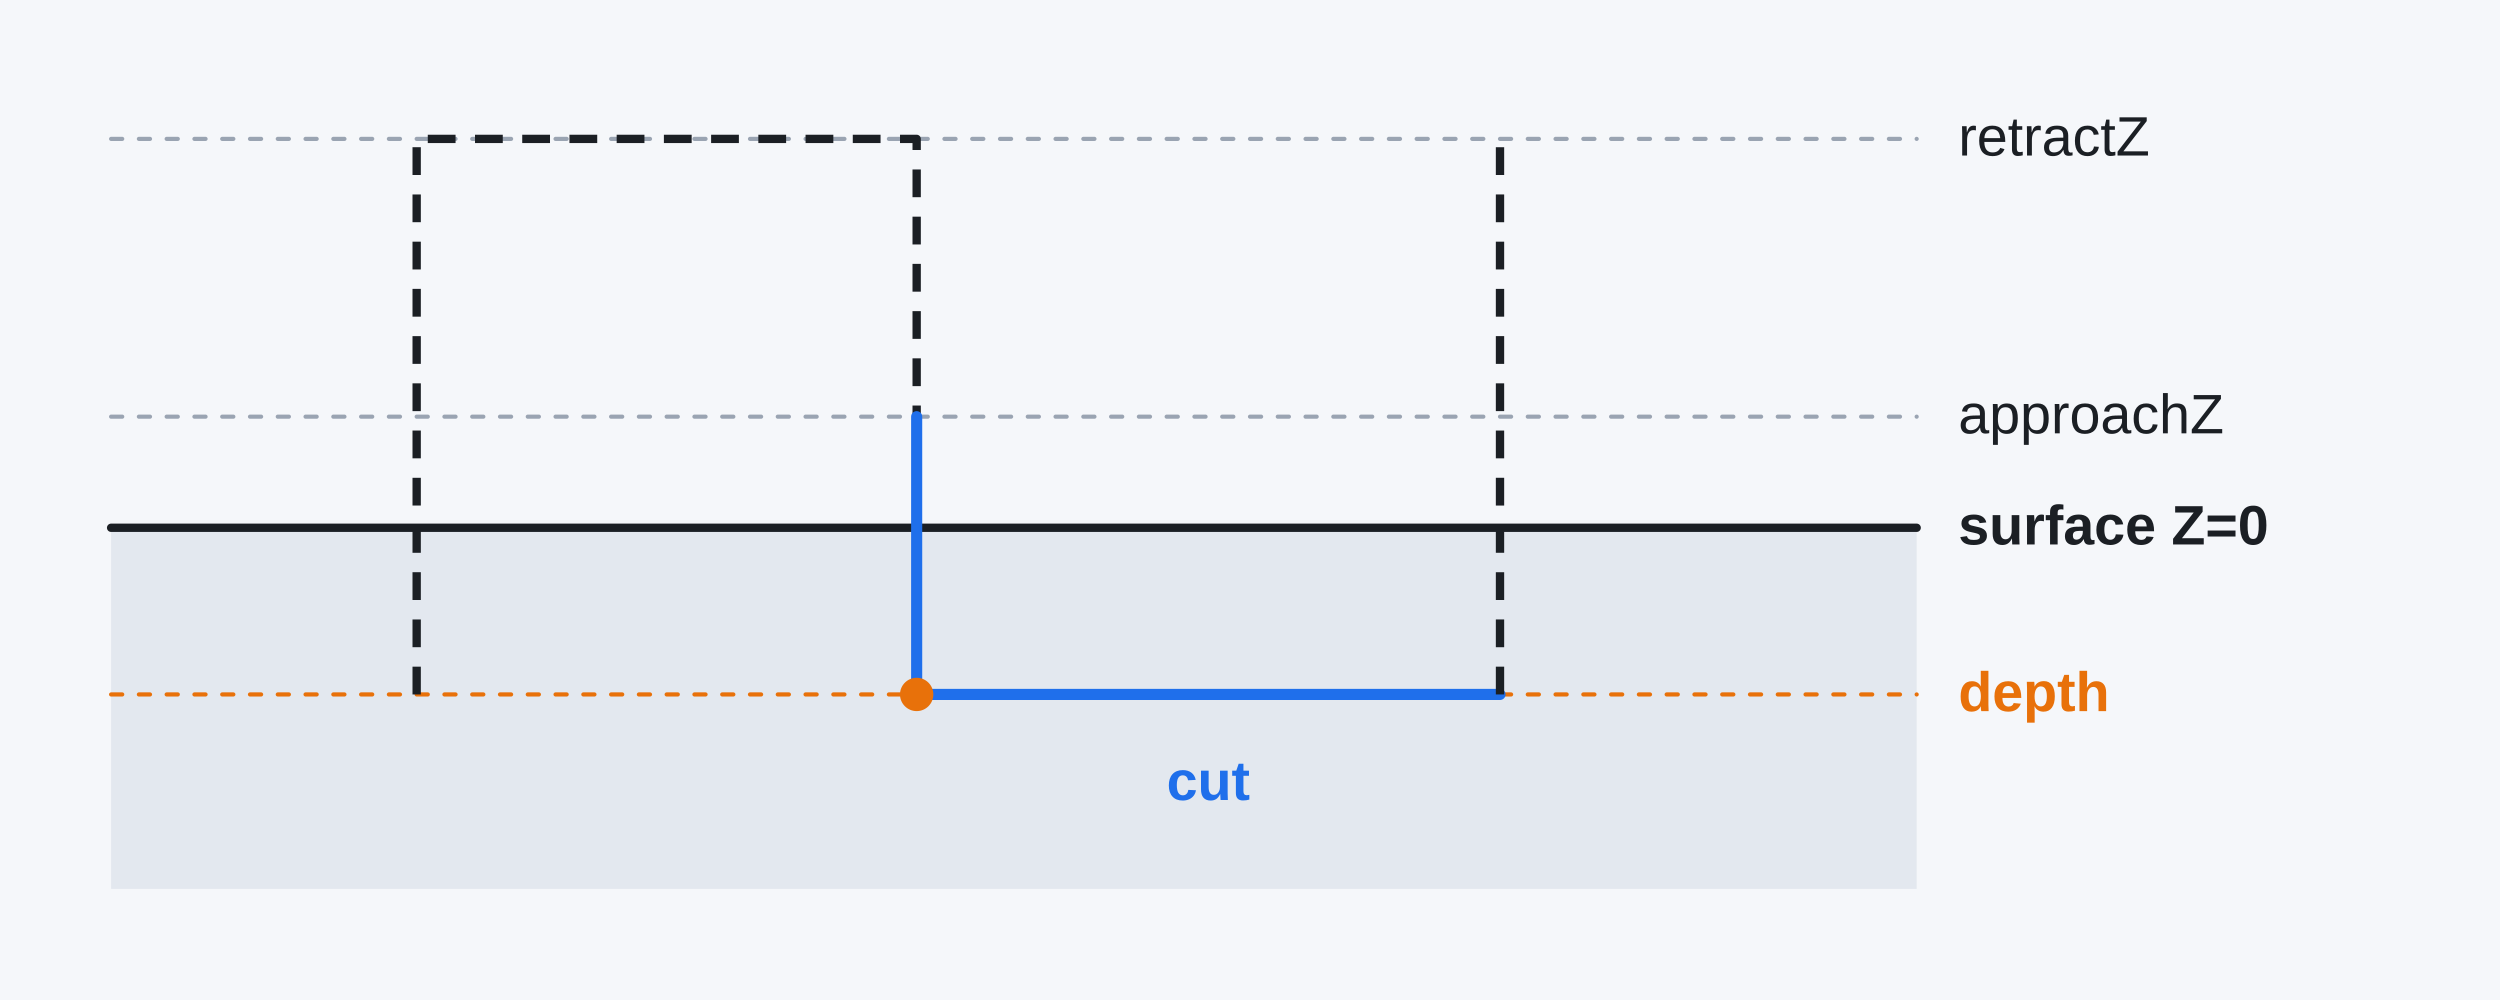
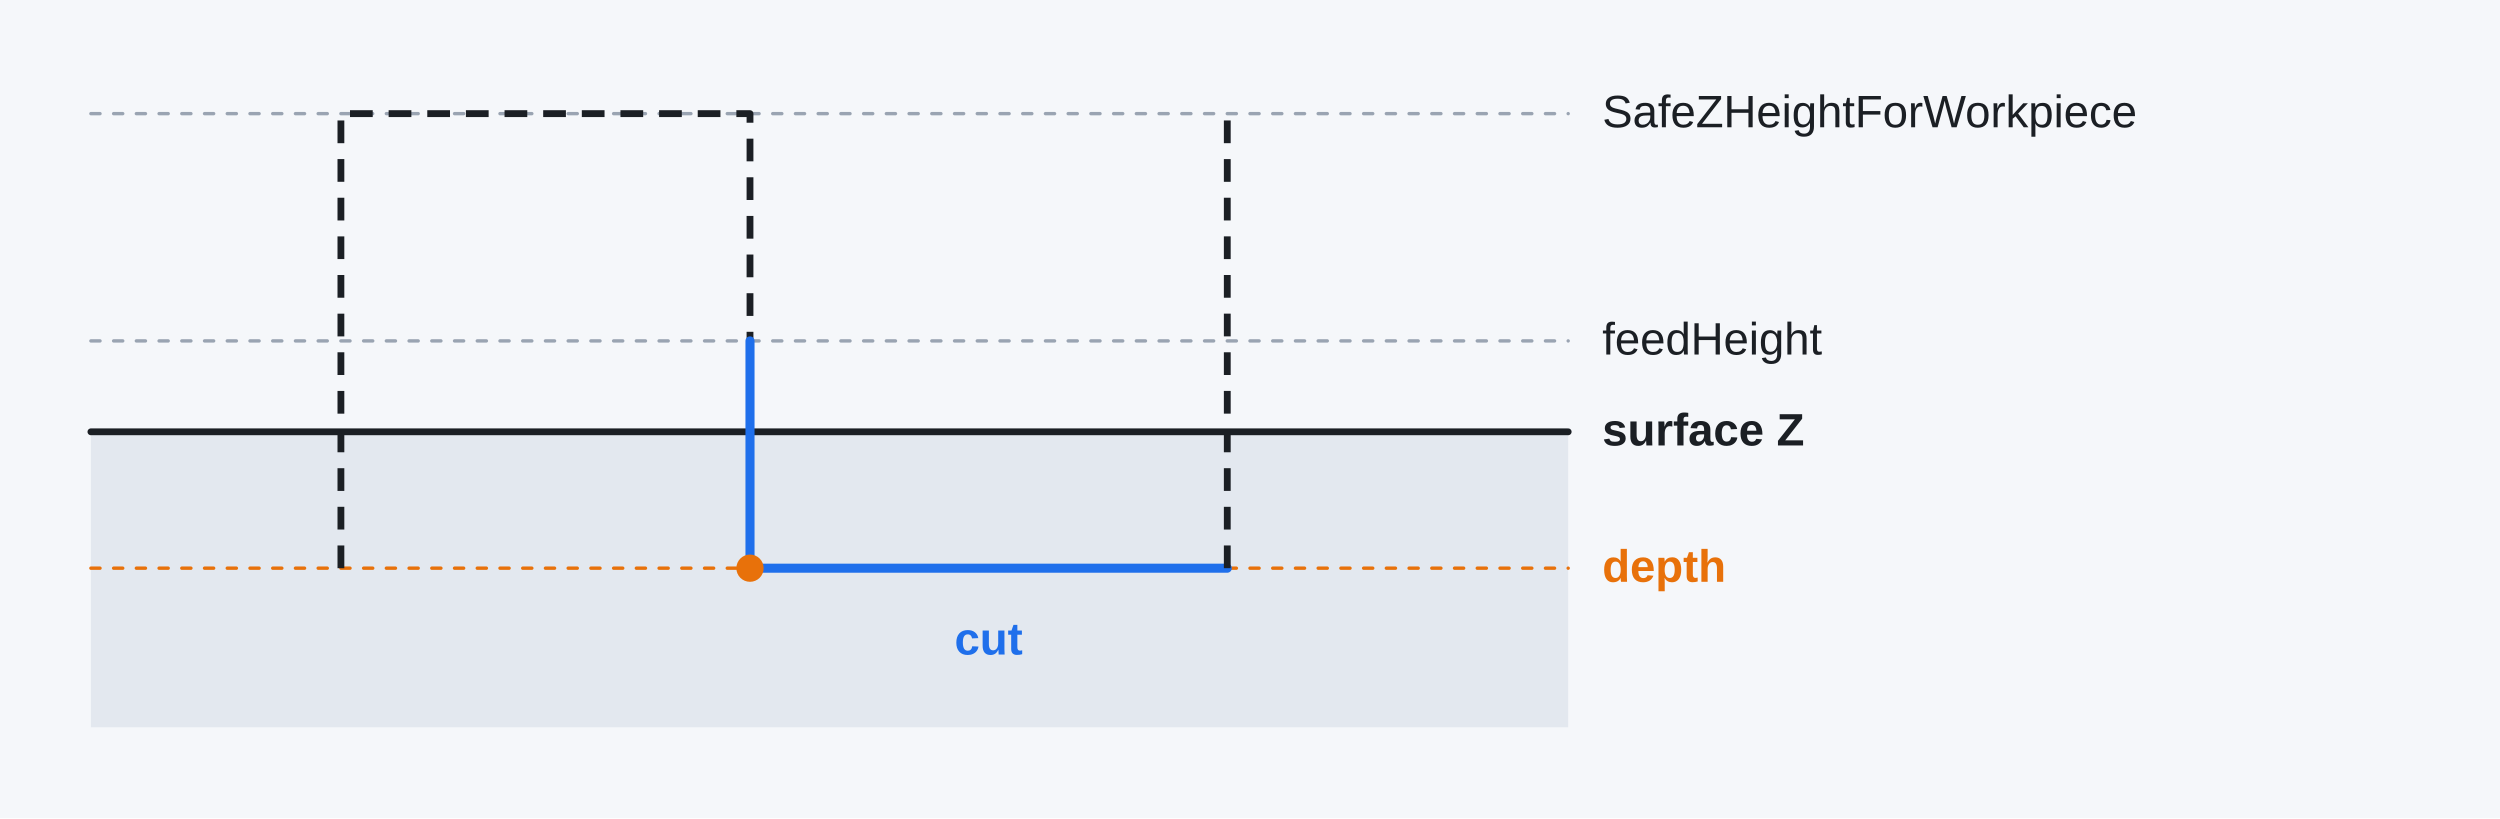
- <svg xmlns="http://www.w3.org/2000/svg" width="900" height="360" viewBox="0 0 900 360" font-family="Arial, Segoe UI, sans-serif">
-   <rect width="900" height="360" fill="#f5f7fa" />
+ <svg xmlns="http://www.w3.org/2000/svg" width="1100" height="360" viewBox="0 0 1100 360" font-family="Arial, Segoe UI, sans-serif">
+   <rect width="1100" height="360" fill="#f5f7fa" />
  <rect x="40" y="190" width="650" height="130" fill="#e3e8ef" />
  <line x1="40" y1="50" x2="690" y2="50" stroke="#9aa4b2" stroke-width="1.5" stroke-linecap="round" stroke-dasharray="4 6" />
  <line x1="40" y1="150" x2="690" y2="150" stroke="#9aa4b2" stroke-width="1.5" stroke-linecap="round" stroke-dasharray="4 6" />
  <line x1="40" y1="250" x2="690" y2="250" stroke="#e8710a" stroke-width="1.5" stroke-linecap="round" stroke-dasharray="4 6" />
  <line x1="40" y1="190" x2="690" y2="190" stroke="#1b1f24" stroke-width="3" stroke-linecap="round" />
  <polyline points="150,250 150,50 330,50 330,150" fill="none" stroke="#1b1f24" stroke-width="3" stroke-dasharray="10 7" stroke-linejoin="round" />
  <line x1="330" y1="150" x2="330" y2="250" stroke="#1f6feb" stroke-width="4" stroke-linecap="round" />
  <line x1="330" y1="250" x2="540" y2="250" stroke="#1f6feb" stroke-width="4" stroke-linecap="round" />
  <polyline points="540,250 540,50" fill="none" stroke="#1b1f24" stroke-width="3" stroke-dasharray="10 7" />
  <circle cx="330" cy="250" r="6" fill="#e8710a" />
-   <text x="705" y="56" font-size="20" fill="#1b1f24" text-anchor="start" font-weight="400">retractZ</text>
-   <text x="705" y="156" font-size="20" fill="#1b1f24" text-anchor="start" font-weight="400">approachZ</text>
-   <text x="705" y="196" font-size="20" fill="#1b1f24" text-anchor="start" font-weight="700">surface Z=0</text>
+   <text x="705" y="56" font-size="20" fill="#1b1f24" text-anchor="start" font-weight="400">SafeZHeightForWorkpiece</text>
+   <text x="705" y="156" font-size="20" fill="#1b1f24" text-anchor="start" font-weight="400">feedHeight</text>
+   <text x="705" y="196" font-size="20" fill="#1b1f24" text-anchor="start" font-weight="700">surface Z</text>
  <text x="705" y="256" font-size="20" fill="#e8710a" text-anchor="start" font-weight="700">depth</text>
  <text x="435" y="288" font-size="20" fill="#1f6feb" text-anchor="middle" font-weight="700">cut</text>
</svg>
